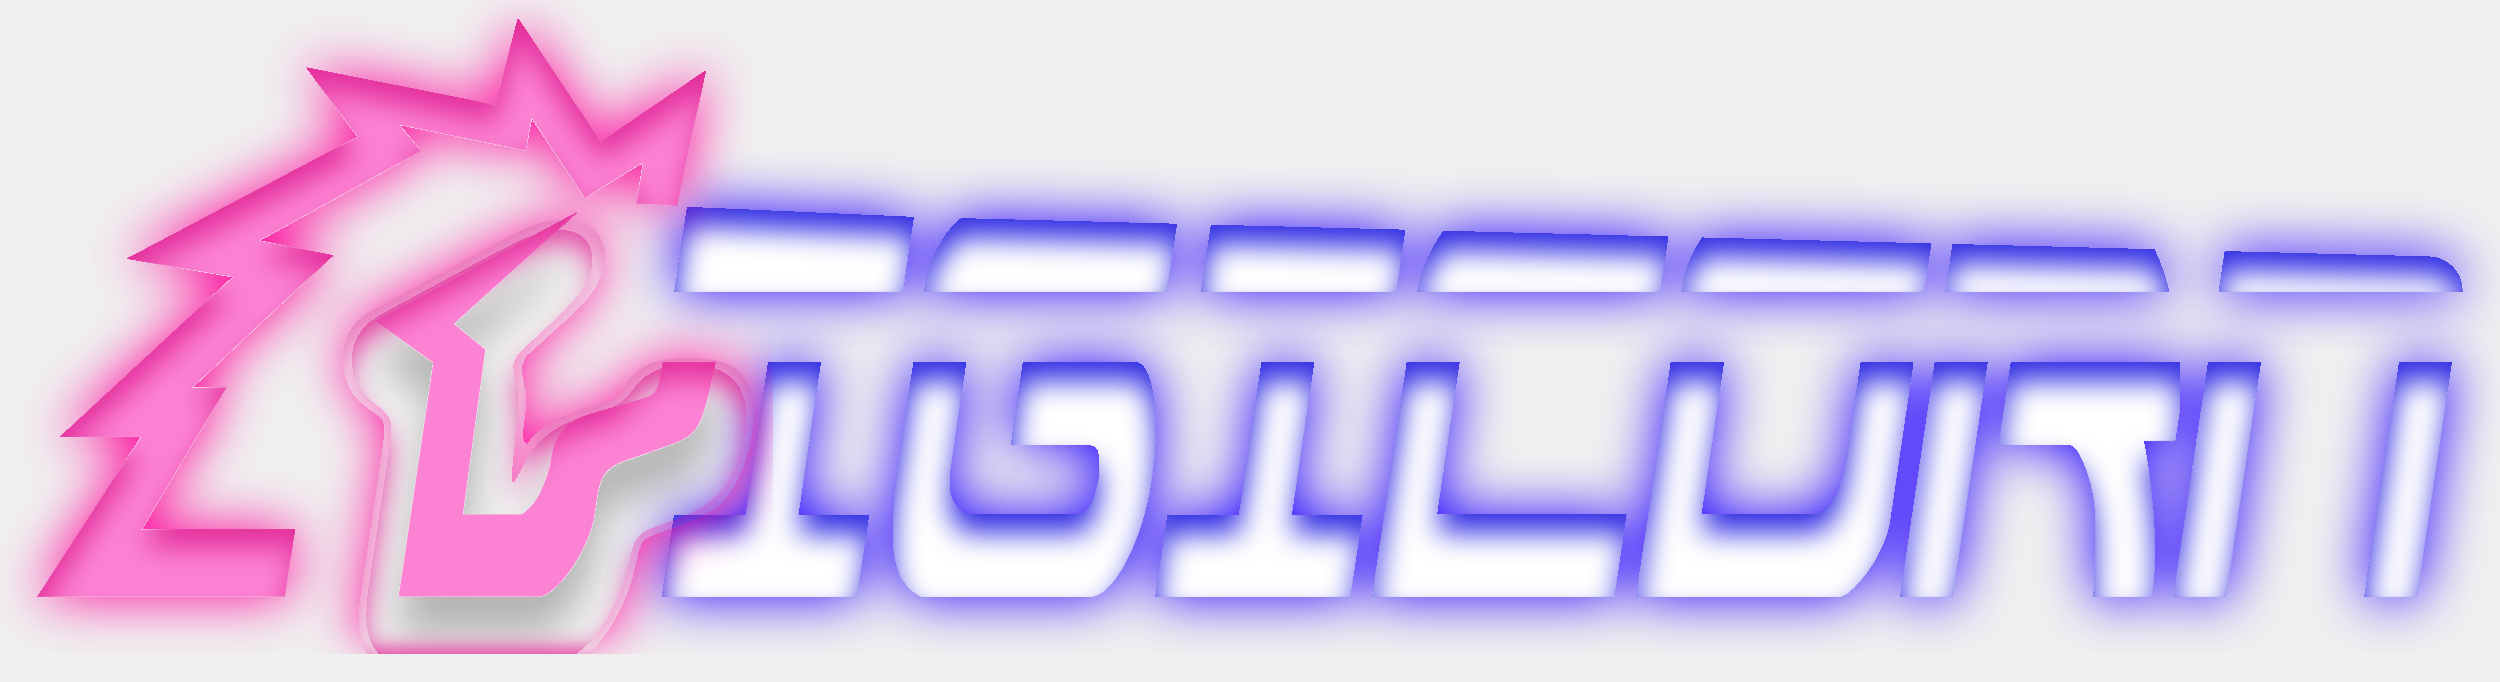
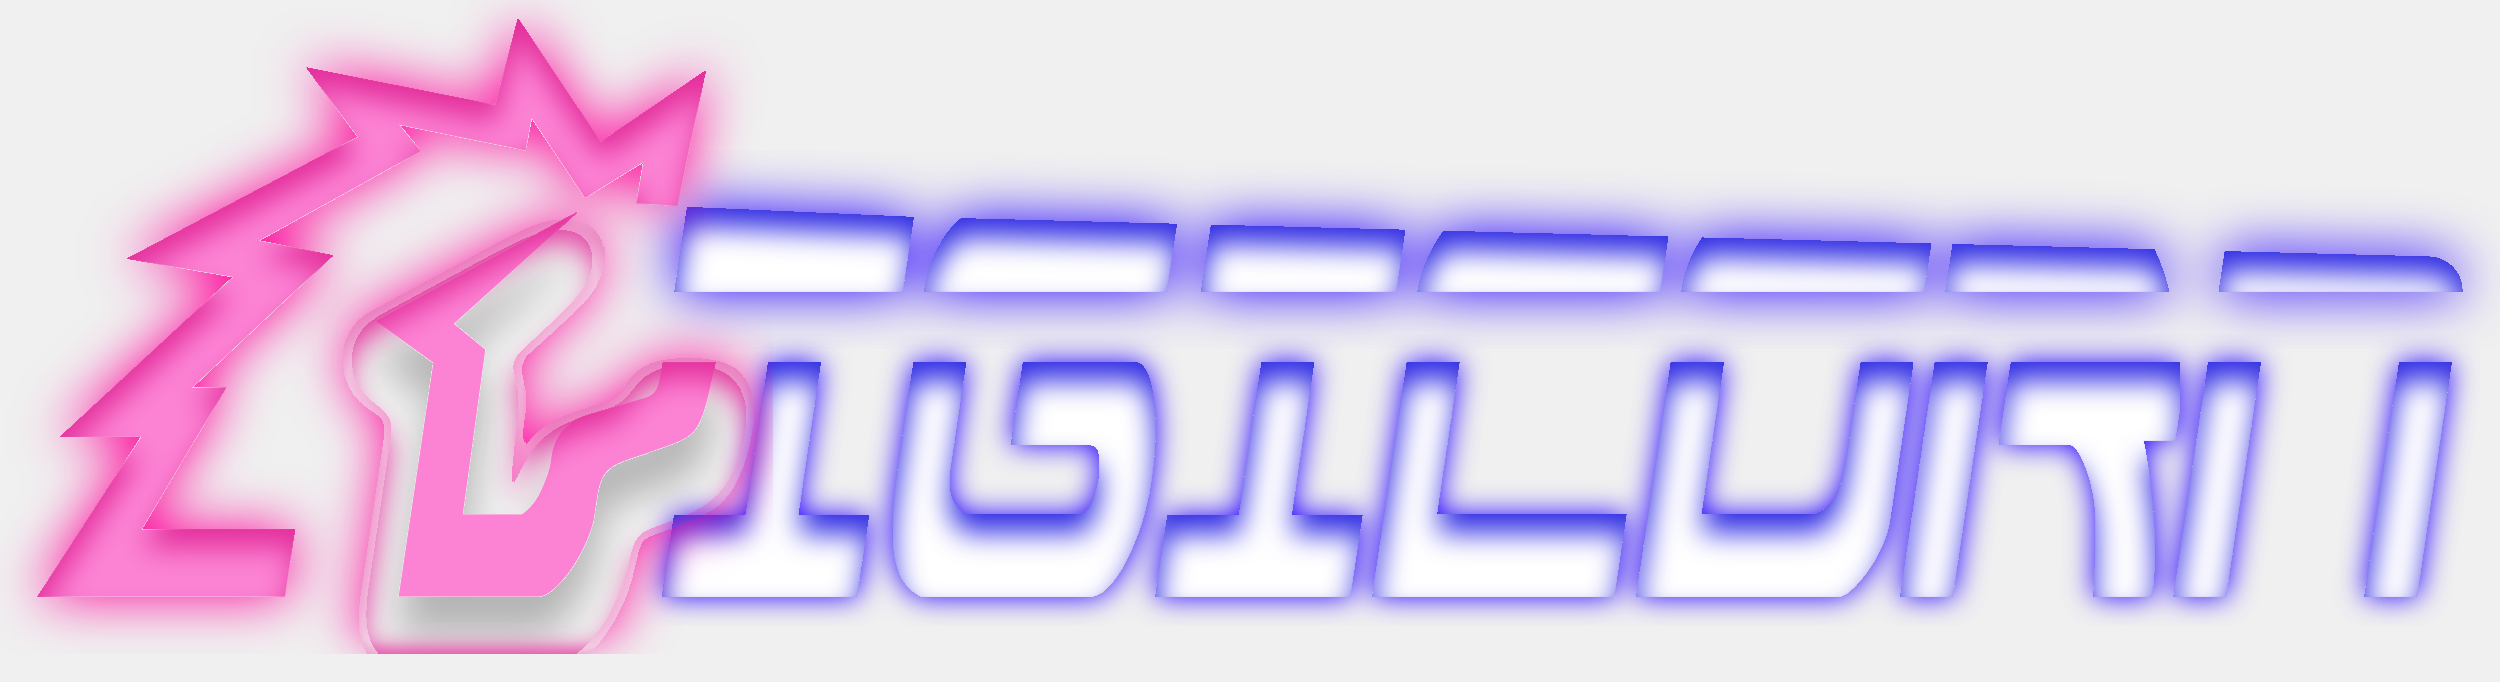
- <svg xmlns="http://www.w3.org/2000/svg" width="264" height="72" fill="none">
-   <g clip-path="url(#a)">
-     <g filter="url(#b)">
-       <path fill="#fff" fill-rule="evenodd" d="M71.258 30.78h24.027l1.171-7.829L72.59 21.89zm52.975-7.104-22.713-.592q-.478.375-.976.928-.855.953-1.613 2.477-.76 1.529-1.227 3.813l-.079.476h25.546l1.064-7.102zm3.682.096 20.442.534-.971 6.473h-20.519zm48.216 1.257h-.001l.001-.002zm-.001 0-.861 5.749h-25.542l.078-.477q.309-1.428.932-2.859c.415-.953.884-1.808 1.404-2.573q.161-.235.327-.457zm3.635.096 24.131.63-.752 5.024h-25.542l.078-.477q.231-1.525.893-3.002.537-1.198 1.192-2.175m47.714 1.242-21.25-.555-.745 4.964h23.559c-.424-1.647-.948-3.119-1.564-4.41zm28.985.76c1.938.052 3.509 1.602 3.534 3.523v.131h-25.662l.632-4.215z" clip-rule="evenodd" />
+ <svg xmlns="http://www.w3.org/2000/svg" width="264" height="72" viewBox="0 0 264 72" fill="none">
+   <g clip-path="url(#clip0_9127_17471)">
+     <g filter="url(#filter0_di_9127_17471)">
+       <path fill-rule="evenodd" clip-rule="evenodd" d="M71.258 30.779H95.285L96.456 22.951L72.589 21.889L71.258 30.779ZM124.233 23.676L101.52 23.084C101.201 23.333 100.876 23.643 100.544 24.012C99.975 24.646 99.436 25.474 98.931 26.489C98.424 27.508 98.016 28.778 97.704 30.302L97.625 30.778H123.171L124.235 23.676H124.233ZM127.915 23.771L148.357 24.306L147.386 30.779H126.867L127.915 23.771ZM176.131 25.029L176.13 25.029L176.131 25.027V25.029ZM176.13 25.029L175.269 30.778H149.727L149.805 30.301C150.01 29.349 150.322 28.396 150.737 27.442C151.152 26.489 151.621 25.634 152.141 24.869C152.248 24.713 152.358 24.56 152.468 24.412L176.13 25.029ZM179.765 25.125L203.896 25.754L203.144 30.779H177.602L177.68 30.302C177.833 29.286 178.133 28.284 178.573 27.3C178.931 26.502 179.328 25.776 179.765 25.125ZM227.479 26.367L206.229 25.812L205.484 30.776H229.043C228.619 29.129 228.095 27.657 227.479 26.366V26.367ZM256.464 27.127C258.402 27.179 259.973 28.729 259.998 30.65V30.685V30.78H234.336L234.968 26.566L256.464 27.127Z" fill="white" />
    </g>
-     <g filter="url(#c)">
-       <path fill="#fff" fill-rule="evenodd" d="m194.968 48.891 1.557-10.58v-.002h5.49l-2.49 16.873q-.197 1.142-.818 2.525c-.418.921-.896 1.764-1.443 2.526a13 13 0 0 1-1.674 1.955q-.857.811-1.518.81h-21.26l3.66-24.69h5.529l-2.376 16.016h12.227a6.3 6.3 0 0 0 1.187-.81q.487-.427.817-1.047a7.8 7.8 0 0 0 .586-1.479q.254-.856.526-2.097M86.635 38.311h-5.491l-2.375 16.111h-7.555l-1.284 8.58H90.45l1.285-8.58H84.26zm34.407.953q-.446-.856-.955-.954h-12.031l-1.285 8.676h8.373q.893 0 .971 1.336c.054.887.027 1.715-.078 2.476a61 61 0 0 0-.233.907 9 9 0 0 1-.39 1.19 3.9 3.9 0 0 1-.583 1.002q-.351.428-.857.429h-12.071c-.754-.57-1.24-1.177-1.46-1.812q-.332-.952-.137-2.859l1.674-11.343h-5.49l-1.907 12.965a66 66 0 0 0-.274 4.529q-.038 1.954.253 3.335.293 1.383.954 2.337c.442.634 1.038 1.145 1.792 1.523h17.755q.934 0 1.926-1.001t1.89-2.717q.895-1.717 1.616-3.907.72-2.194 1.072-4.672l.039-.192q.388-2.86.388-5.05 0-2.193-.253-3.768-.252-1.57-.701-2.432zm12.205-.954h5.489l-2.375 16.112h7.475l-1.285 8.58h-20.52l1.286-8.58h7.555zm20.831 0h-5.489l-3.659 24.691h25.503l1.284-8.675h-20.014zm72.238 8.198h3.35l.467-3.05a40 40 0 0 0 .077-2.477q-.001-.668-.019-1.335-.018-.668-.058-1.336h-17.755l-1.284 8.676h7.591q.702.192 1.421 1.956a16.7 16.7 0 0 1 1.032 3.763q.158.765.177 3.242.019 2.48-.216 7.054h6.115q.504-3.432.212-8.007t-1.108-8.484zM206.18 63.001h-5.492l3.661-24.69h5.489zm23.367 0h5.489l3.663-24.69h-5.491zm25.656 0h-5.492l3.663-24.69h5.489z" clip-rule="evenodd" />
+     <g filter="url(#filter1_di_9127_17471)">
+       <path fill-rule="evenodd" clip-rule="evenodd" d="M194.968 48.891L196.525 38.31V38.309H202.015L199.525 55.182C199.393 55.944 199.122 56.785 198.707 57.707C198.289 58.628 197.811 59.471 197.264 60.233C196.72 60.998 196.161 61.649 195.59 62.188C195.019 62.73 194.513 62.998 194.072 62.998H172.812L176.472 38.309H182.001L179.625 54.324H191.852C192.319 54.07 192.716 53.802 193.039 53.514C193.363 53.228 193.636 52.881 193.856 52.467C194.079 52.052 194.274 51.558 194.442 50.988C194.611 50.418 194.787 49.718 194.968 48.891ZM86.635 38.31H81.144L78.769 54.422H71.214L69.93 63.001H90.451L91.736 54.422H84.26L86.635 38.31ZM121.042 39.264C120.744 38.694 120.427 38.374 120.087 38.31H108.056L106.771 46.986H115.144C115.739 46.986 116.063 47.432 116.115 48.322C116.169 49.209 116.142 50.037 116.037 50.798C115.985 50.99 115.908 51.292 115.804 51.705C115.699 52.117 115.57 52.514 115.414 52.895C115.258 53.277 115.065 53.612 114.831 53.897C114.597 54.182 114.311 54.326 113.974 54.326H101.903C101.149 53.755 100.663 53.149 100.443 52.514C100.221 51.88 100.177 50.926 100.306 49.655L101.98 38.312H96.491L94.583 51.277C94.427 52.995 94.336 54.502 94.309 55.806C94.284 57.109 94.367 58.22 94.562 59.141C94.757 60.063 95.075 60.842 95.516 61.478C95.958 62.112 96.554 62.623 97.308 63.001H115.063C115.686 63.001 116.327 62.668 116.989 62C117.651 61.334 118.28 60.428 118.879 59.283C119.476 58.138 120.014 56.837 120.495 55.376C120.976 53.913 121.332 52.356 121.567 50.703L121.606 50.512C121.865 48.605 121.994 46.922 121.994 45.461C121.994 44 121.909 42.744 121.741 41.694C121.573 40.647 121.34 39.836 121.04 39.262L121.042 39.264ZM133.247 38.31H138.736L136.361 54.422H143.836L142.551 63.001H122.031L123.317 54.422H130.872L133.247 38.31ZM154.078 38.31H148.589L144.93 63.001H170.433L171.717 54.326H151.703L154.078 38.31ZM226.316 46.508H229.666L230.133 43.458C230.16 43.012 230.18 42.599 230.191 42.219C230.204 41.838 230.21 41.426 230.21 40.981C230.21 40.535 230.202 40.091 230.191 39.646C230.179 39.2 230.16 38.756 230.133 38.31H212.378L211.094 46.986H218.685C219.153 47.114 219.626 47.765 220.106 48.941C220.587 50.118 220.931 51.373 221.138 52.705C221.244 53.216 221.302 54.294 221.315 55.947C221.327 57.6 221.256 59.951 221.099 63.001H227.214C227.55 60.713 227.621 58.044 227.426 54.994C227.231 51.944 226.862 49.116 226.318 46.51L226.316 46.508ZM206.18 63.001H200.688L204.349 38.31H209.838L206.18 63.001ZM229.547 63.001H235.036L238.699 38.31H233.208L229.547 63.001ZM255.203 63.001H249.711L253.374 38.31H258.863L255.203 63.001Z" fill="white" />
    </g>
-     <g filter="url(#d)">
-       <g filter="url(#e)">
-         <path fill="#FC83D4" d="M75.526 38.308h-5.489l-.51 2.267a1.9 1.9 0 0 1-1.309 1.4l-6.372 1.94a5.11 5.11 0 0 0-3.581 4.14l-.165 1.12c-.364 1.274-.774 2.32-1.228 3.148a5.8 5.8 0 0 1-1.772 2h-6.228l2.376-17.412-3.325-2.722 13.022-11.773-21.242 11.496 6.055 4.396-3.66 24.69h14.717q.741 0 1.616-.762.88-.762 1.714-1.907c.56-.765 1.064-1.62 1.518-2.574q.682-1.43 1.033-2.859l.346-2.333c.552-3.727 1.916-3.48 6.247-5.057s4.648-1.166 6.24-9.198z" />
+     <g filter="url(#filter2_di_9127_17471)">
+       <g filter="url(#filter3_d_9127_17471)">
+         <path d="M75.526 38.308H70.037L69.526 40.575C69.375 41.242 68.877 41.776 68.218 41.975L61.846 43.915C59.945 44.493 58.551 46.105 58.265 48.054L58.1 49.176C57.736 50.449 57.326 51.495 56.872 52.323C56.418 53.148 55.827 53.815 55.1 54.323H48.872L51.248 36.91L47.923 34.189L60.945 22.416L39.703 33.912L45.758 38.308L42.097 62.997H56.815C57.309 62.997 57.848 62.743 58.431 62.236C59.018 61.728 59.588 61.092 60.145 60.329C60.704 59.564 61.209 58.708 61.663 57.755C62.117 56.802 62.462 55.848 62.696 54.896L63.042 52.563C63.594 48.836 64.958 49.084 69.289 47.506C73.619 45.928 73.937 46.34 75.529 38.308H75.526Z" fill="#FC83D4" />
      </g>
-       <path fill="#FC83D4" d="m27.355 25.407 17.075-9.455-2.285-2.788 13.348 2.717.652-3.427 5.64 8.425 6.153-3.77-.711 4.356 4.275.268L74.5 7.5l-11.065 7.52L54.703 2l-2.394 9.127L32.41 7.16l5.387 7.311-24.312 12.836 11.138 1.95L6.38 46.13h8.539L4 63h26.068l1.048-7.05H14.919l8.913-14.984h-3.59l14.872-13.971z" />
+       <path d="M27.355 25.407L44.43 15.952L42.145 13.164L55.493 15.881L56.145 12.454L61.785 20.879L67.938 17.109L67.227 21.465L71.502 21.733L74.5 7.5L63.435 15.02L54.703 2L52.309 11.127L32.41 7.16L37.797 14.471L13.485 27.307L24.623 29.257L6.38 46.13H14.919L4 63H30.068L31.116 55.95H14.919L23.832 40.966H20.242L35.114 26.995L27.355 25.407Z" fill="#FC83D4" />
    </g>
  </g>
  <defs>
-     <filter id="b" width="200.742" height="20.893" x="65.258" y="15.889" color-interpolation-filters="sRGB" filterUnits="userSpaceOnUse">
+     <filter id="filter0_di_9127_17471" x="65.258" y="15.889" width="200.742" height="20.893" filterUnits="userSpaceOnUse" color-interpolation-filters="sRGB">
      <feFlood flood-opacity="0" result="BackgroundImageFix" />
-       <feColorMatrix in="SourceAlpha" result="hardAlpha" values="0 0 0 0 0 0 0 0 0 0 0 0 0 0 0 0 0 0 127 0" />
+       <feColorMatrix in="SourceAlpha" type="matrix" values="0 0 0 0 0 0 0 0 0 0 0 0 0 0 0 0 0 0 127 0" result="hardAlpha" />
      <feOffset />
      <feGaussianBlur stdDeviation="3" />
      <feComposite in2="hardAlpha" operator="out" />
-       <feColorMatrix values="0 0 0 0 0.147 0 0 0 0 0.008 0 0 0 0 1 0 0 0 1 0" />
-       <feBlend in2="BackgroundImageFix" result="effect1_dropShadow_9127_17471" />
-       <feBlend in="SourceGraphic" in2="effect1_dropShadow_9127_17471" result="shape" />
-       <feColorMatrix in="SourceAlpha" result="hardAlpha" values="0 0 0 0 0 0 0 0 0 0 0 0 0 0 0 0 0 0 127 0" />
+       <feColorMatrix type="matrix" values="0 0 0 0 0.147 0 0 0 0 0.008 0 0 0 0 1 0 0 0 1 0" />
+       <feBlend mode="normal" in2="BackgroundImageFix" result="effect1_dropShadow_9127_17471" />
+       <feBlend mode="normal" in="SourceGraphic" in2="effect1_dropShadow_9127_17471" result="shape" />
+       <feColorMatrix in="SourceAlpha" type="matrix" values="0 0 0 0 0 0 0 0 0 0 0 0 0 0 0 0 0 0 127 0" result="hardAlpha" />
      <feOffset dy="2" />
      <feGaussianBlur stdDeviation="1.5" />
-       <feComposite in2="hardAlpha" k2="-1" k3="1" operator="arithmetic" />
-       <feColorMatrix values="0 0 0 0 0.196 0 0 0 0 0.182 0 0 0 0 0.892 0 0 0 1 0" />
-       <feBlend in2="shape" result="effect2_innerShadow_9127_17471" />
+       <feComposite in2="hardAlpha" operator="arithmetic" k2="-1" k3="1" />
+       <feColorMatrix type="matrix" values="0 0 0 0 0.196 0 0 0 0 0.182 0 0 0 0 0.892 0 0 0 1 0" />
+       <feBlend mode="normal" in2="shape" result="effect2_innerShadow_9127_17471" />
    </filter>
-     <filter id="c" width="200.93" height="36.693" x="63.93" y="32.309" color-interpolation-filters="sRGB" filterUnits="userSpaceOnUse">
+     <filter id="filter1_di_9127_17471" x="66.93" y="35.309" width="194.93" height="30.693" filterUnits="userSpaceOnUse" color-interpolation-filters="sRGB">
      <feFlood flood-opacity="0" result="BackgroundImageFix" />
-       <feColorMatrix in="SourceAlpha" result="hardAlpha" values="0 0 0 0 0 0 0 0 0 0 0 0 0 0 0 0 0 0 127 0" />
+       <feColorMatrix in="SourceAlpha" type="matrix" values="0 0 0 0 0 0 0 0 0 0 0 0 0 0 0 0 0 0 127 0" result="hardAlpha" />
+       <feOffset />
+       <feGaussianBlur stdDeviation="1.5" />
+       <feComposite in2="hardAlpha" operator="out" />
+       <feColorMatrix type="matrix" values="0 0 0 0 0.147 0 0 0 0 0.008 0 0 0 0 1 0 0 0 1 0" />
+       <feBlend mode="normal" in2="BackgroundImageFix" result="effect1_dropShadow_9127_17471" />
+       <feBlend mode="normal" in="SourceGraphic" in2="effect1_dropShadow_9127_17471" result="shape" />
+       <feColorMatrix in="SourceAlpha" type="matrix" values="0 0 0 0 0 0 0 0 0 0 0 0 0 0 0 0 0 0 127 0" result="hardAlpha" />
+       <feOffset dy="2" />
+       <feGaussianBlur stdDeviation="1.5" />
+       <feComposite in2="hardAlpha" operator="arithmetic" k2="-1" k3="1" />
+       <feColorMatrix type="matrix" values="0 0 0 0 0.196 0 0 0 0 0.182 0 0 0 0 0.892 0 0 0 1 0" />
+       <feBlend mode="normal" in2="shape" result="effect2_innerShadow_9127_17471" />
+     </filter>
+     <filter id="filter2_di_9127_17471" x="-2" y="-4" width="83.531" height="73" filterUnits="userSpaceOnUse" color-interpolation-filters="sRGB">
+       <feFlood flood-opacity="0" result="BackgroundImageFix" />
+       <feColorMatrix in="SourceAlpha" type="matrix" values="0 0 0 0 0 0 0 0 0 0 0 0 0 0 0 0 0 0 127 0" result="hardAlpha" />
      <feOffset />
      <feGaussianBlur stdDeviation="3" />
      <feComposite in2="hardAlpha" operator="out" />
-       <feColorMatrix values="0 0 0 0 0.147 0 0 0 0 0.008 0 0 0 0 1 0 0 0 1 0" />
-       <feBlend in2="BackgroundImageFix" result="effect1_dropShadow_9127_17471" />
-       <feBlend in="SourceGraphic" in2="effect1_dropShadow_9127_17471" result="shape" />
-       <feColorMatrix in="SourceAlpha" result="hardAlpha" values="0 0 0 0 0 0 0 0 0 0 0 0 0 0 0 0 0 0 127 0" />
+       <feColorMatrix type="matrix" values="0 0 0 0 1 0 0 0 0 0.008 0 0 0 0 0.603 0 0 0 1 0" />
+       <feBlend mode="normal" in2="BackgroundImageFix" result="effect1_dropShadow_9127_17471" />
+       <feBlend mode="normal" in="SourceGraphic" in2="effect1_dropShadow_9127_17471" result="shape" />
+       <feColorMatrix in="SourceAlpha" type="matrix" values="0 0 0 0 0 0 0 0 0 0 0 0 0 0 0 0 0 0 127 0" result="hardAlpha" />
      <feOffset dy="2" />
      <feGaussianBlur stdDeviation="1.5" />
-       <feComposite in2="hardAlpha" k2="-1" k3="1" operator="arithmetic" />
-       <feColorMatrix values="0 0 0 0 0.196 0 0 0 0 0.182 0 0 0 0 0.892 0 0 0 1 0" />
-       <feBlend in2="shape" result="effect2_innerShadow_9127_17471" />
+       <feComposite in2="hardAlpha" operator="arithmetic" k2="-1" k3="1" />
+       <feColorMatrix type="matrix" values="0 0 0 0 0.892 0 0 0 0 0.182 0 0 0 0 0.608 0 0 0 1 0" />
+       <feBlend mode="normal" in2="shape" result="effect2_innerShadow_9127_17471" />
    </filter>
-     <filter id="d" width="83.531" height="73" x="-2" y="-4" color-interpolation-filters="sRGB" filterUnits="userSpaceOnUse">
+     <filter id="filter3_d_9127_17471" x="35.703" y="22.416" width="43.828" height="48.582" filterUnits="userSpaceOnUse" color-interpolation-filters="sRGB">
      <feFlood flood-opacity="0" result="BackgroundImageFix" />
-       <feColorMatrix in="SourceAlpha" result="hardAlpha" values="0 0 0 0 0 0 0 0 0 0 0 0 0 0 0 0 0 0 127 0" />
-       <feOffset />
-       <feGaussianBlur stdDeviation="3" />
-       <feComposite in2="hardAlpha" operator="out" />
-       <feColorMatrix values="0 0 0 0 1 0 0 0 0 0.008 0 0 0 0 0.603 0 0 0 1 0" />
-       <feBlend in2="BackgroundImageFix" result="effect1_dropShadow_9127_17471" />
-       <feBlend in="SourceGraphic" in2="effect1_dropShadow_9127_17471" result="shape" />
-       <feColorMatrix in="SourceAlpha" result="hardAlpha" values="0 0 0 0 0 0 0 0 0 0 0 0 0 0 0 0 0 0 127 0" />
-       <feOffset dy="2" />
-       <feGaussianBlur stdDeviation="1.5" />
-       <feComposite in2="hardAlpha" k2="-1" k3="1" operator="arithmetic" />
-       <feColorMatrix values="0 0 0 0 0.892 0 0 0 0 0.182 0 0 0 0 0.608 0 0 0 1 0" />
-       <feBlend in2="shape" result="effect2_innerShadow_9127_17471" />
-     </filter>
-     <filter id="e" width="43.828" height="48.582" x="35.703" y="22.416" color-interpolation-filters="sRGB" filterUnits="userSpaceOnUse">
-       <feFlood flood-opacity="0" result="BackgroundImageFix" />
-       <feColorMatrix in="SourceAlpha" result="hardAlpha" values="0 0 0 0 0 0 0 0 0 0 0 0 0 0 0 0 0 0 127 0" />
+       <feColorMatrix in="SourceAlpha" type="matrix" values="0 0 0 0 0 0 0 0 0 0 0 0 0 0 0 0 0 0 127 0" result="hardAlpha" />
      <feOffset dy="4" />
      <feGaussianBlur stdDeviation="2" />
      <feComposite in2="hardAlpha" operator="out" />
-       <feColorMatrix values="0 0 0 0 0 0 0 0 0 0 0 0 0 0 0 0 0 0 0.25 0" />
-       <feBlend in2="BackgroundImageFix" result="effect1_dropShadow_9127_17471" />
-       <feBlend in="SourceGraphic" in2="effect1_dropShadow_9127_17471" result="shape" />
+       <feColorMatrix type="matrix" values="0 0 0 0 0 0 0 0 0 0 0 0 0 0 0 0 0 0 0.25 0" />
+       <feBlend mode="normal" in2="BackgroundImageFix" result="effect1_dropShadow_9127_17471" />
+       <feBlend mode="normal" in="SourceGraphic" in2="effect1_dropShadow_9127_17471" result="shape" />
    </filter>
-     <clipPath id="a">
-       <path fill="#fff" d="M0 0h264v72H0z" />
+     <clipPath id="clip0_9127_17471">
+       <rect width="264" height="72" fill="white" />
    </clipPath>
  </defs>
</svg>
